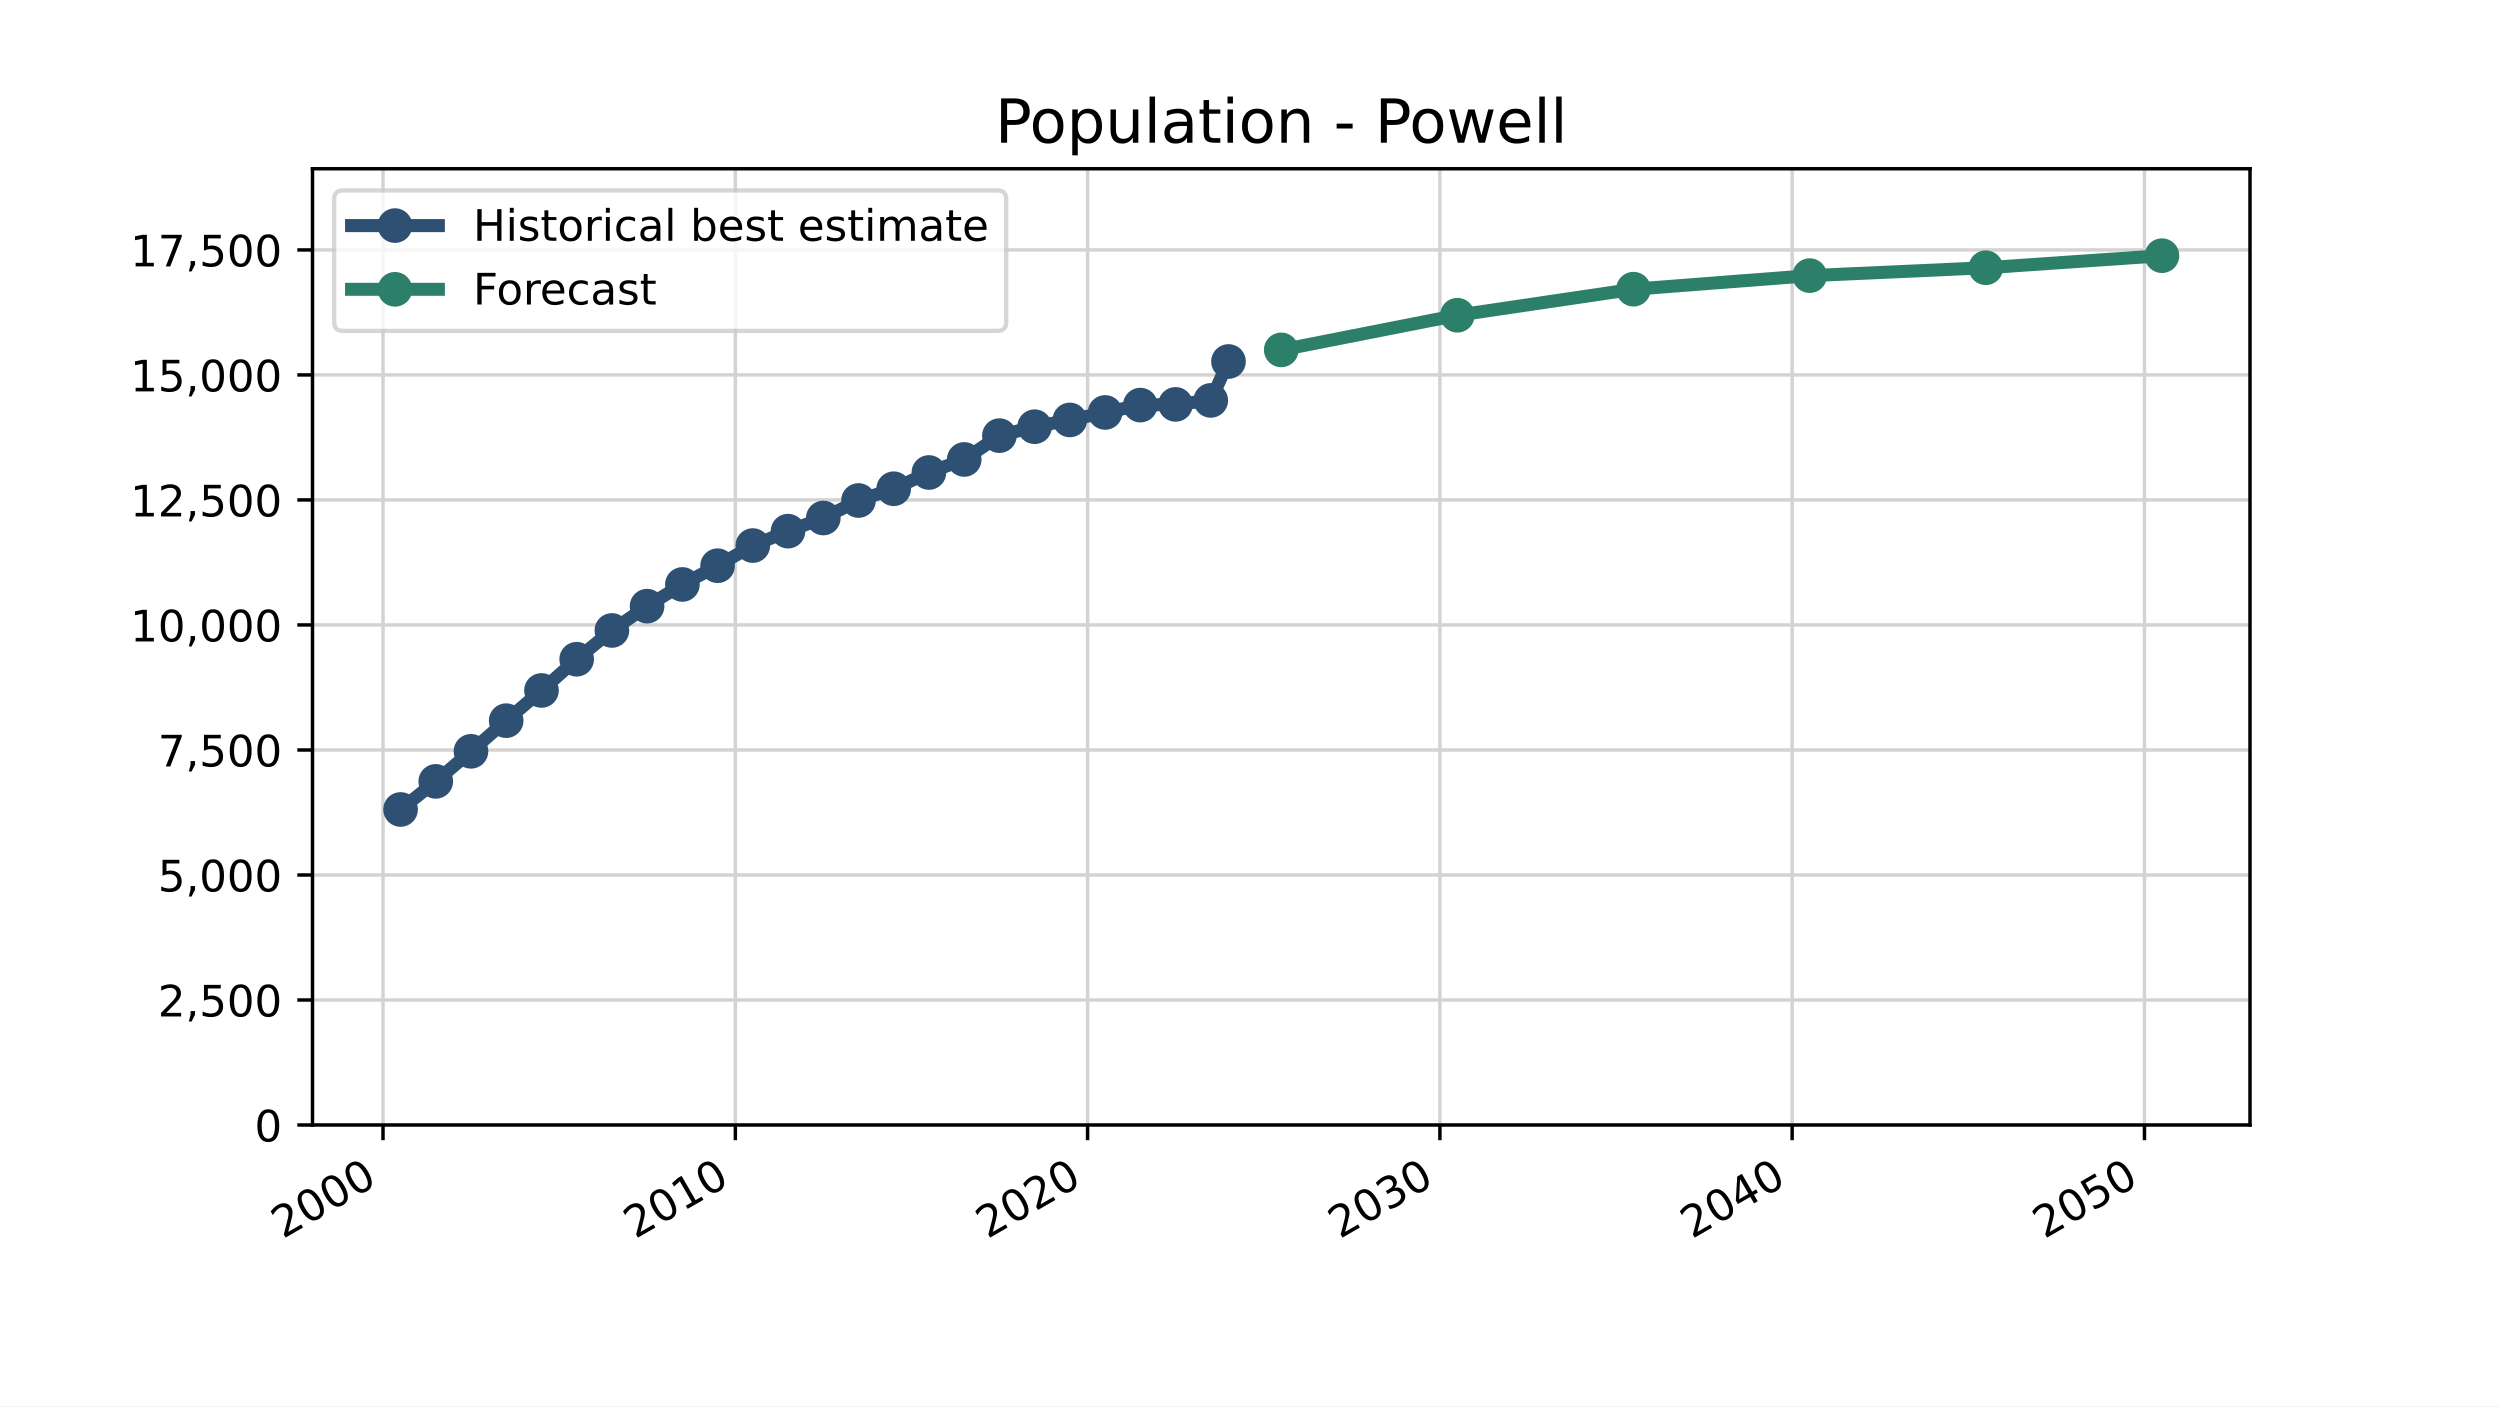
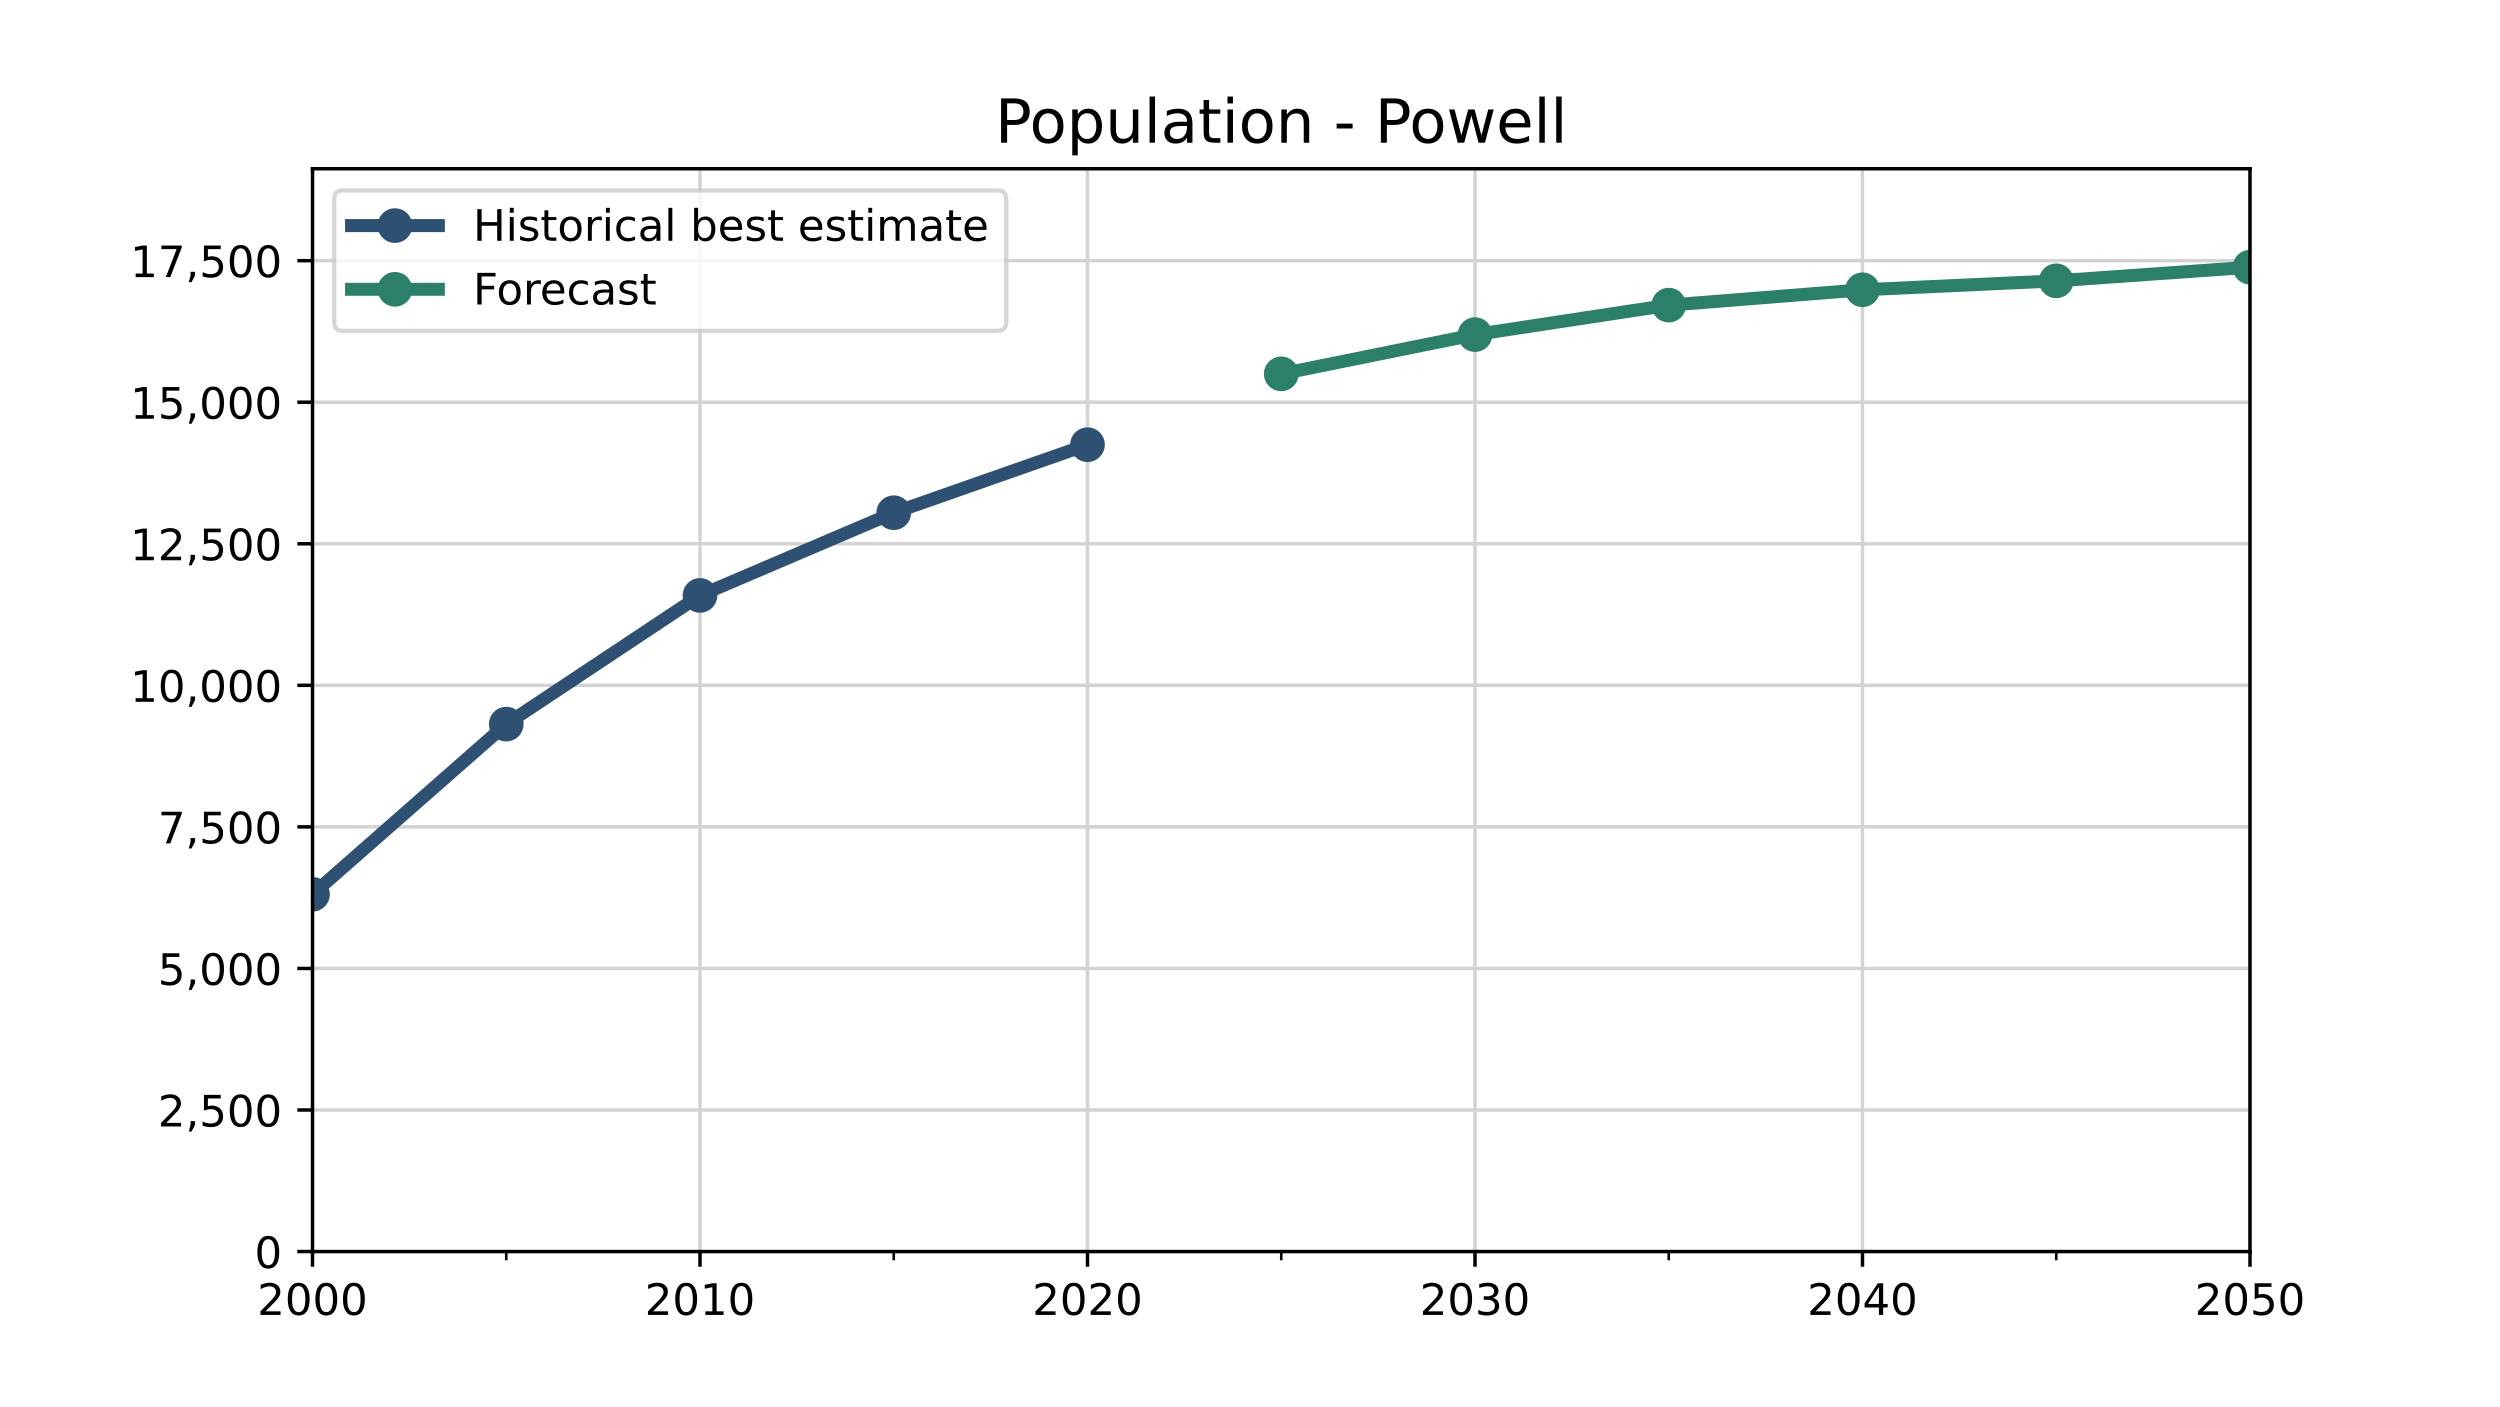
<svg xmlns="http://www.w3.org/2000/svg" xmlns:xlink="http://www.w3.org/1999/xlink" width="576pt" height="324pt" viewBox="0 0 576 324" version="1.1">
  <defs>
    <style type="text/css">*{stroke-linejoin: round; stroke-linecap: butt}</style>
  </defs>
  <g id="figure_1">
    <g id="patch_1">
      <path d="M 0 324  L 576 324  L 576 0  L 0 0  z " style="fill: #ffffff" />
    </g>
    <g id="axes_1">
      <g id="patch_2">
-         <path d="M 72 259.2  L 518.4 259.2  L 518.4 38.88  L 72 38.88  z " style="fill: #ffffff" />
+         <path d="M 72 288.36  L 518.4 288.36  L 518.4 38.88  L 72 38.88  z " style="fill: #ffffff" />
      </g>
      <g id="matplotlib.axis_1">
        <g id="xtick_1">
          <g id="line2d_1">
-             <path d="M 88.247 259.2  L 88.247 38.88  " clip-path="url(#p412630bc6e)" style="fill: none; stroke: #d3d3d3; stroke-width: 0.8; stroke-linecap: square" />
+             <path d="M 72 288.36  L 72 38.88  " clip-path="url(#p80c4ac1b1a)" style="fill: none; stroke: #d3d3d3; stroke-width: 0.8; stroke-linecap: square" />
          </g>
          <g id="line2d_2">
            <defs>
-               <path id="m568a4f21c8" d="M 0 0  L 0 3.5  " style="stroke: #000000; stroke-width: 0.8" />
+               <path id="mfb98e6208c" d="M 0 0  L 0 3.5  " style="stroke: #000000; stroke-width: 0.8" />
            </defs>
            <g>
-               <use xlink:href="#m568a4f21c8" x="88.247" y="259.2" style="stroke: #000000; stroke-width: 0.8" />
+               <use xlink:href="#mfb98e6208c" x="72" y="288.36" style="stroke: #000000; stroke-width: 0.8" />
            </g>
          </g>
          <g id="text_1">
-             <g transform="translate(65.16631 285.5054) rotate(-30) scale(0.1 -0.1)">
+             <g transform="translate(59.275 302.9584) scale(0.1 -0.1)">
              <defs>
                <path id="DejaVuSans-32" d="M 1228 531  L 3431 531  L 3431 0  L 469 0  L 469 531  Q 828 903 1448 1529  Q 2069 2156 2228 2338  Q 2531 2678 2651 2914  Q 2772 3150 2772 3378  Q 2772 3750 2511 3984  Q 2250 4219 1831 4219  Q 1534 4219 1204 4116  Q 875 4013 500 3803  L 500 4441  Q 881 4594 1212 4672  Q 1544 4750 1819 4750  Q 2544 4750 2975 4387  Q 3406 4025 3406 3419  Q 3406 3131 3298 2873  Q 3191 2616 2906 2266  Q 2828 2175 2409 1742  Q 1991 1309 1228 531  z " transform="scale(0.015625)" />
                <path id="DejaVuSans-30" d="M 2034 4250  Q 1547 4250 1301 3770  Q 1056 3291 1056 2328  Q 1056 1369 1301 889  Q 1547 409 2034 409  Q 2525 409 2770 889  Q 3016 1369 3016 2328  Q 3016 3291 2770 3770  Q 2525 4250 2034 4250  z M 2034 4750  Q 2819 4750 3233 4129  Q 3647 3509 3647 2328  Q 3647 1150 3233 529  Q 2819 -91 2034 -91  Q 1250 -91 836 529  Q 422 1150 422 2328  Q 422 3509 836 4129  Q 1250 4750 2034 4750  z " transform="scale(0.015625)" />
              </defs>
              <use xlink:href="#DejaVuSans-32" />
              <use xlink:href="#DejaVuSans-30" x="63.623" />
              <use xlink:href="#DejaVuSans-30" x="127.246" />
              <use xlink:href="#DejaVuSans-30" x="190.869" />
            </g>
          </g>
        </g>
        <g id="xtick_2">
          <g id="line2d_3">
-             <path d="M 169.423 259.2  L 169.423 38.88  " clip-path="url(#p412630bc6e)" style="fill: none; stroke: #d3d3d3; stroke-width: 0.8; stroke-linecap: square" />
+             <path d="M 161.28 288.36  L 161.28 38.88  " clip-path="url(#p80c4ac1b1a)" style="fill: none; stroke: #d3d3d3; stroke-width: 0.8; stroke-linecap: square" />
          </g>
          <g id="line2d_4">
            <g>
-               <use xlink:href="#m568a4f21c8" x="169.423" y="259.2" style="stroke: #000000; stroke-width: 0.8" />
+               <use xlink:href="#mfb98e6208c" x="161.28" y="288.36" style="stroke: #000000; stroke-width: 0.8" />
            </g>
          </g>
          <g id="text_2">
-             <g transform="translate(146.3433 285.5054) rotate(-30) scale(0.1 -0.1)">
+             <g transform="translate(148.555 302.9584) scale(0.1 -0.1)">
              <defs>
                <path id="DejaVuSans-31" d="M 794 531  L 1825 531  L 1825 4091  L 703 3866  L 703 4441  L 1819 4666  L 2450 4666  L 2450 531  L 3481 531  L 3481 0  L 794 0  L 794 531  z " transform="scale(0.015625)" />
              </defs>
              <use xlink:href="#DejaVuSans-32" />
              <use xlink:href="#DejaVuSans-30" x="63.623" />
              <use xlink:href="#DejaVuSans-31" x="127.246" />
              <use xlink:href="#DejaVuSans-30" x="190.869" />
            </g>
          </g>
        </g>
        <g id="xtick_3">
          <g id="line2d_5">
-             <path d="M 250.578 259.2  L 250.578 38.88  " clip-path="url(#p412630bc6e)" style="fill: none; stroke: #d3d3d3; stroke-width: 0.8; stroke-linecap: square" />
+             <path d="M 250.56 288.36  L 250.56 38.88  " clip-path="url(#p80c4ac1b1a)" style="fill: none; stroke: #d3d3d3; stroke-width: 0.8; stroke-linecap: square" />
          </g>
          <g id="line2d_6">
            <g>
-               <use xlink:href="#m568a4f21c8" x="250.578" y="259.2" style="stroke: #000000; stroke-width: 0.8" />
+               <use xlink:href="#mfb98e6208c" x="250.56" y="288.36" style="stroke: #000000; stroke-width: 0.8" />
            </g>
          </g>
          <g id="text_3">
-             <g transform="translate(227.498 285.5054) rotate(-30) scale(0.1 -0.1)">
+             <g transform="translate(237.835 302.9584) scale(0.1 -0.1)">
              <use xlink:href="#DejaVuSans-32" />
              <use xlink:href="#DejaVuSans-30" x="63.623" />
              <use xlink:href="#DejaVuSans-32" x="127.246" />
              <use xlink:href="#DejaVuSans-30" x="190.869" />
            </g>
          </g>
        </g>
        <g id="xtick_4">
          <g id="line2d_7">
-             <path d="M 331.755 259.2  L 331.755 38.88  " clip-path="url(#p412630bc6e)" style="fill: none; stroke: #d3d3d3; stroke-width: 0.8; stroke-linecap: square" />
+             <path d="M 339.84 288.36  L 339.84 38.88  " clip-path="url(#p80c4ac1b1a)" style="fill: none; stroke: #d3d3d3; stroke-width: 0.8; stroke-linecap: square" />
          </g>
          <g id="line2d_8">
            <g>
-               <use xlink:href="#m568a4f21c8" x="331.755" y="259.2" style="stroke: #000000; stroke-width: 0.8" />
+               <use xlink:href="#mfb98e6208c" x="339.84" y="288.36" style="stroke: #000000; stroke-width: 0.8" />
            </g>
          </g>
          <g id="text_4">
-             <g transform="translate(308.675 285.5054) rotate(-30) scale(0.1 -0.1)">
+             <g transform="translate(327.115 302.9584) scale(0.1 -0.1)">
              <defs>
                <path id="DejaVuSans-33" d="M 2597 2516  Q 3050 2419 3304 2112  Q 3559 1806 3559 1356  Q 3559 666 3084 287  Q 2609 -91 1734 -91  Q 1441 -91 1130 -33  Q 819 25 488 141  L 488 750  Q 750 597 1062 519  Q 1375 441 1716 441  Q 2309 441 2620 675  Q 2931 909 2931 1356  Q 2931 1769 2642 2001  Q 2353 2234 1838 2234  L 1294 2234  L 1294 2753  L 1863 2753  Q 2328 2753 2575 2939  Q 2822 3125 2822 3475  Q 2822 3834 2567 4026  Q 2313 4219 1838 4219  Q 1578 4219 1281 4162  Q 984 4106 628 3988  L 628 4550  Q 988 4650 1302 4700  Q 1616 4750 1894 4750  Q 2613 4750 3031 4423  Q 3450 4097 3450 3541  Q 3450 3153 3228 2886  Q 3006 2619 2597 2516  z " transform="scale(0.015625)" />
              </defs>
              <use xlink:href="#DejaVuSans-32" />
              <use xlink:href="#DejaVuSans-30" x="63.623" />
              <use xlink:href="#DejaVuSans-33" x="127.246" />
              <use xlink:href="#DejaVuSans-30" x="190.869" />
            </g>
          </g>
        </g>
        <g id="xtick_5">
          <g id="line2d_9">
-             <path d="M 412.91 259.2  L 412.91 38.88  " clip-path="url(#p412630bc6e)" style="fill: none; stroke: #d3d3d3; stroke-width: 0.8; stroke-linecap: square" />
+             <path d="M 429.12 288.36  L 429.12 38.88  " clip-path="url(#p80c4ac1b1a)" style="fill: none; stroke: #d3d3d3; stroke-width: 0.8; stroke-linecap: square" />
          </g>
          <g id="line2d_10">
            <g>
-               <use xlink:href="#m568a4f21c8" x="412.91" y="259.2" style="stroke: #000000; stroke-width: 0.8" />
+               <use xlink:href="#mfb98e6208c" x="429.12" y="288.36" style="stroke: #000000; stroke-width: 0.8" />
            </g>
          </g>
          <g id="text_5">
-             <g transform="translate(389.8297 285.5054) rotate(-30) scale(0.1 -0.1)">
+             <g transform="translate(416.395 302.9584) scale(0.1 -0.1)">
              <defs>
                <path id="DejaVuSans-34" d="M 2419 4116  L 825 1625  L 2419 1625  L 2419 4116  z M 2253 4666  L 3047 4666  L 3047 1625  L 3713 1625  L 3713 1100  L 3047 1100  L 3047 0  L 2419 0  L 2419 1100  L 313 1100  L 313 1709  L 2253 4666  z " transform="scale(0.015625)" />
              </defs>
              <use xlink:href="#DejaVuSans-32" />
              <use xlink:href="#DejaVuSans-30" x="63.623" />
              <use xlink:href="#DejaVuSans-34" x="127.246" />
              <use xlink:href="#DejaVuSans-30" x="190.869" />
            </g>
          </g>
        </g>
        <g id="xtick_6">
          <g id="line2d_11">
-             <path d="M 494.087 259.2  L 494.087 38.88  " clip-path="url(#p412630bc6e)" style="fill: none; stroke: #d3d3d3; stroke-width: 0.8; stroke-linecap: square" />
+             <path d="M 518.4 288.36  L 518.4 38.88  " clip-path="url(#p80c4ac1b1a)" style="fill: none; stroke: #d3d3d3; stroke-width: 0.8; stroke-linecap: square" />
          </g>
          <g id="line2d_12">
            <g>
-               <use xlink:href="#m568a4f21c8" x="494.087" y="259.2" style="stroke: #000000; stroke-width: 0.8" />
+               <use xlink:href="#mfb98e6208c" x="518.4" y="288.36" style="stroke: #000000; stroke-width: 0.8" />
            </g>
          </g>
          <g id="text_6">
-             <g transform="translate(471.0067 285.5054) rotate(-30) scale(0.1 -0.1)">
+             <g transform="translate(505.675 302.9584) scale(0.1 -0.1)">
              <defs>
                <path id="DejaVuSans-35" d="M 691 4666  L 3169 4666  L 3169 4134  L 1269 4134  L 1269 2991  Q 1406 3038 1543 3061  Q 1681 3084 1819 3084  Q 2600 3084 3056 2656  Q 3513 2228 3513 1497  Q 3513 744 3044 326  Q 2575 -91 1722 -91  Q 1428 -91 1123 -41  Q 819 9 494 109  L 494 744  Q 775 591 1075 516  Q 1375 441 1709 441  Q 2250 441 2565 725  Q 2881 1009 2881 1497  Q 2881 1984 2565 2268  Q 2250 2553 1709 2553  Q 1456 2553 1204 2497  Q 953 2441 691 2322  L 691 4666  z " transform="scale(0.015625)" />
              </defs>
              <use xlink:href="#DejaVuSans-32" />
              <use xlink:href="#DejaVuSans-30" x="63.623" />
              <use xlink:href="#DejaVuSans-35" x="127.246" />
              <use xlink:href="#DejaVuSans-30" x="190.869" />
+             </g>
+           </g>
+         </g>
+         <g id="xtick_7">
+           <g id="line2d_13">
+             <defs>
+               <path id="mc34b07eb65" d="M 0 0  L 0 2  " style="stroke: #000000; stroke-width: 0.6" />
+             </defs>
+             <g>
+               <use xlink:href="#mc34b07eb65" x="116.64" y="288.36" style="stroke: #000000; stroke-width: 0.6" />
+             </g>
+           </g>
+         </g>
+         <g id="xtick_8">
+           <g id="line2d_14">
+             <g>
+               <use xlink:href="#mc34b07eb65" x="205.92" y="288.36" style="stroke: #000000; stroke-width: 0.6" />
+             </g>
+           </g>
+         </g>
+         <g id="xtick_9">
+           <g id="line2d_15">
+             <g>
+               <use xlink:href="#mc34b07eb65" x="295.2" y="288.36" style="stroke: #000000; stroke-width: 0.6" />
+             </g>
+           </g>
+         </g>
+         <g id="xtick_10">
+           <g id="line2d_16">
+             <g>
+               <use xlink:href="#mc34b07eb65" x="384.48" y="288.36" style="stroke: #000000; stroke-width: 0.6" />
+             </g>
+           </g>
+         </g>
+         <g id="xtick_11">
+           <g id="line2d_17">
+             <g>
+               <use xlink:href="#mc34b07eb65" x="473.76" y="288.36" style="stroke: #000000; stroke-width: 0.6" />
            </g>
          </g>
        </g>
      </g>
      <g id="matplotlib.axis_2">
        <g id="ytick_1">
-           <g id="line2d_13">
-             <path d="M 72 259.2  L 518.4 259.2  " clip-path="url(#p412630bc6e)" style="fill: none; stroke: #d3d3d3; stroke-width: 0.8; stroke-linecap: square" />
-           </g>
-           <g id="line2d_14">
+           <g id="line2d_18">
+             <path d="M 72 288.36  L 518.4 288.36  " clip-path="url(#p80c4ac1b1a)" style="fill: none; stroke: #d3d3d3; stroke-width: 0.8; stroke-linecap: square" />
+           </g>
+           <g id="line2d_19">
            <defs>
-               <path id="m6500c8d4d3" d="M 0 0  L -3.5 0  " style="stroke: #000000; stroke-width: 0.8" />
+               <path id="mca8bc36ce3" d="M 0 0  L -3.5 0  " style="stroke: #000000; stroke-width: 0.8" />
            </defs>
            <g>
-               <use xlink:href="#m6500c8d4d3" x="72" y="259.2" style="stroke: #000000; stroke-width: 0.8" />
+               <use xlink:href="#mca8bc36ce3" x="72" y="288.36" style="stroke: #000000; stroke-width: 0.8" />
            </g>
          </g>
          <g id="text_7">
-             <g transform="translate(58.6375 262.9992) scale(0.1 -0.1)">
+             <g transform="translate(58.6375 292.1592) scale(0.1 -0.1)">
              <use xlink:href="#DejaVuSans-30" />
            </g>
          </g>
        </g>
        <g id="ytick_2">
-           <g id="line2d_15">
-             <path d="M 72 230.398  L 518.4 230.398  " clip-path="url(#p412630bc6e)" style="fill: none; stroke: #d3d3d3; stroke-width: 0.8; stroke-linecap: square" />
-           </g>
-           <g id="line2d_16">
-             <g>
-               <use xlink:href="#m6500c8d4d3" x="72" y="230.398" style="stroke: #000000; stroke-width: 0.8" />
+           <g id="line2d_20">
+             <path d="M 72 255.746  L 518.4 255.746  " clip-path="url(#p80c4ac1b1a)" style="fill: none; stroke: #d3d3d3; stroke-width: 0.8; stroke-linecap: square" />
+           </g>
+           <g id="line2d_21">
+             <g>
+               <use xlink:href="#mca8bc36ce3" x="72" y="255.746" style="stroke: #000000; stroke-width: 0.8" />
            </g>
          </g>
          <g id="text_8">
-             <g transform="translate(36.37188 234.197) scale(0.1 -0.1)">
+             <g transform="translate(36.37188 259.5449) scale(0.1 -0.1)">
              <defs>
                <path id="DejaVuSans-2c" d="M 750 794  L 1409 794  L 1409 256  L 897 -744  L 494 -744  L 750 256  L 750 794  z " transform="scale(0.015625)" />
              </defs>
              <use xlink:href="#DejaVuSans-32" />
              <use xlink:href="#DejaVuSans-2c" x="63.623" />
              <use xlink:href="#DejaVuSans-35" x="95.41" />
              <use xlink:href="#DejaVuSans-30" x="159.033" />
              <use xlink:href="#DejaVuSans-30" x="222.656" />
            </g>
          </g>
        </g>
        <g id="ytick_3">
-           <g id="line2d_17">
-             <path d="M 72 201.595  L 518.4 201.595  " clip-path="url(#p412630bc6e)" style="fill: none; stroke: #d3d3d3; stroke-width: 0.8; stroke-linecap: square" />
-           </g>
-           <g id="line2d_18">
-             <g>
-               <use xlink:href="#m6500c8d4d3" x="72" y="201.595" style="stroke: #000000; stroke-width: 0.8" />
+           <g id="line2d_22">
+             <path d="M 72 223.131  L 518.4 223.131  " clip-path="url(#p80c4ac1b1a)" style="fill: none; stroke: #d3d3d3; stroke-width: 0.8; stroke-linecap: square" />
+           </g>
+           <g id="line2d_23">
+             <g>
+               <use xlink:href="#mca8bc36ce3" x="72" y="223.131" style="stroke: #000000; stroke-width: 0.8" />
            </g>
          </g>
          <g id="text_9">
-             <g transform="translate(36.37188 205.3947) scale(0.1 -0.1)">
+             <g transform="translate(36.37188 226.9306) scale(0.1 -0.1)">
              <use xlink:href="#DejaVuSans-35" />
              <use xlink:href="#DejaVuSans-2c" x="63.623" />
              <use xlink:href="#DejaVuSans-30" x="95.41" />
              <use xlink:href="#DejaVuSans-30" x="159.033" />
              <use xlink:href="#DejaVuSans-30" x="222.656" />
            </g>
          </g>
        </g>
        <g id="ytick_4">
-           <g id="line2d_19">
-             <path d="M 72 172.793  L 518.4 172.793  " clip-path="url(#p412630bc6e)" style="fill: none; stroke: #d3d3d3; stroke-width: 0.8; stroke-linecap: square" />
-           </g>
-           <g id="line2d_20">
-             <g>
-               <use xlink:href="#m6500c8d4d3" x="72" y="172.793" style="stroke: #000000; stroke-width: 0.8" />
+           <g id="line2d_24">
+             <path d="M 72 190.517  L 518.4 190.517  " clip-path="url(#p80c4ac1b1a)" style="fill: none; stroke: #d3d3d3; stroke-width: 0.8; stroke-linecap: square" />
+           </g>
+           <g id="line2d_25">
+             <g>
+               <use xlink:href="#mca8bc36ce3" x="72" y="190.517" style="stroke: #000000; stroke-width: 0.8" />
            </g>
          </g>
          <g id="text_10">
-             <g transform="translate(36.37188 176.5924) scale(0.1 -0.1)">
+             <g transform="translate(36.37188 194.3163) scale(0.1 -0.1)">
              <defs>
                <path id="DejaVuSans-37" d="M 525 4666  L 3525 4666  L 3525 4397  L 1831 0  L 1172 0  L 2766 4134  L 525 4134  L 525 4666  z " transform="scale(0.015625)" />
              </defs>
              <use xlink:href="#DejaVuSans-37" />
              <use xlink:href="#DejaVuSans-2c" x="63.623" />
              <use xlink:href="#DejaVuSans-35" x="95.41" />
              <use xlink:href="#DejaVuSans-30" x="159.033" />
              <use xlink:href="#DejaVuSans-30" x="222.656" />
            </g>
          </g>
        </g>
        <g id="ytick_5">
-           <g id="line2d_21">
-             <path d="M 72 143.991  L 518.4 143.991  " clip-path="url(#p412630bc6e)" style="fill: none; stroke: #d3d3d3; stroke-width: 0.8; stroke-linecap: square" />
-           </g>
-           <g id="line2d_22">
-             <g>
-               <use xlink:href="#m6500c8d4d3" x="72" y="143.991" style="stroke: #000000; stroke-width: 0.8" />
+           <g id="line2d_26">
+             <path d="M 72 157.903  L 518.4 157.903  " clip-path="url(#p80c4ac1b1a)" style="fill: none; stroke: #d3d3d3; stroke-width: 0.8; stroke-linecap: square" />
+           </g>
+           <g id="line2d_27">
+             <g>
+               <use xlink:href="#mca8bc36ce3" x="72" y="157.903" style="stroke: #000000; stroke-width: 0.8" />
            </g>
          </g>
          <g id="text_11">
-             <g transform="translate(30.00937 147.7902) scale(0.1 -0.1)">
+             <g transform="translate(30.00937 161.7019) scale(0.1 -0.1)">
              <use xlink:href="#DejaVuSans-31" />
              <use xlink:href="#DejaVuSans-30" x="63.623" />
              <use xlink:href="#DejaVuSans-2c" x="127.246" />
              <use xlink:href="#DejaVuSans-30" x="159.033" />
              <use xlink:href="#DejaVuSans-30" x="222.656" />
              <use xlink:href="#DejaVuSans-30" x="286.279" />
            </g>
          </g>
        </g>
        <g id="ytick_6">
-           <g id="line2d_23">
-             <path d="M 72 115.189  L 518.4 115.189  " clip-path="url(#p412630bc6e)" style="fill: none; stroke: #d3d3d3; stroke-width: 0.8; stroke-linecap: square" />
-           </g>
-           <g id="line2d_24">
-             <g>
-               <use xlink:href="#m6500c8d4d3" x="72" y="115.189" style="stroke: #000000; stroke-width: 0.8" />
+           <g id="line2d_28">
+             <path d="M 72 125.288  L 518.4 125.288  " clip-path="url(#p80c4ac1b1a)" style="fill: none; stroke: #d3d3d3; stroke-width: 0.8; stroke-linecap: square" />
+           </g>
+           <g id="line2d_29">
+             <g>
+               <use xlink:href="#mca8bc36ce3" x="72" y="125.288" style="stroke: #000000; stroke-width: 0.8" />
            </g>
          </g>
          <g id="text_12">
-             <g transform="translate(30.00937 118.9879) scale(0.1 -0.1)">
+             <g transform="translate(30.00937 129.0876) scale(0.1 -0.1)">
              <use xlink:href="#DejaVuSans-31" />
              <use xlink:href="#DejaVuSans-32" x="63.623" />
              <use xlink:href="#DejaVuSans-2c" x="127.246" />
              <use xlink:href="#DejaVuSans-35" x="159.033" />
              <use xlink:href="#DejaVuSans-30" x="222.656" />
              <use xlink:href="#DejaVuSans-30" x="286.279" />
            </g>
          </g>
        </g>
        <g id="ytick_7">
-           <g id="line2d_25">
-             <path d="M 72 86.386  L 518.4 86.386  " clip-path="url(#p412630bc6e)" style="fill: none; stroke: #d3d3d3; stroke-width: 0.8; stroke-linecap: square" />
-           </g>
-           <g id="line2d_26">
-             <g>
-               <use xlink:href="#m6500c8d4d3" x="72" y="86.386" style="stroke: #000000; stroke-width: 0.8" />
+           <g id="line2d_30">
+             <path d="M 72 92.674  L 518.4 92.674  " clip-path="url(#p80c4ac1b1a)" style="fill: none; stroke: #d3d3d3; stroke-width: 0.8; stroke-linecap: square" />
+           </g>
+           <g id="line2d_31">
+             <g>
+               <use xlink:href="#mca8bc36ce3" x="72" y="92.674" style="stroke: #000000; stroke-width: 0.8" />
            </g>
          </g>
          <g id="text_13">
-             <g transform="translate(30.00937 90.18567) scale(0.1 -0.1)">
+             <g transform="translate(30.00937 96.47328) scale(0.1 -0.1)">
              <use xlink:href="#DejaVuSans-31" />
              <use xlink:href="#DejaVuSans-35" x="63.623" />
              <use xlink:href="#DejaVuSans-2c" x="127.246" />
              <use xlink:href="#DejaVuSans-30" x="159.033" />
              <use xlink:href="#DejaVuSans-30" x="222.656" />
              <use xlink:href="#DejaVuSans-30" x="286.279" />
            </g>
          </g>
        </g>
        <g id="ytick_8">
-           <g id="line2d_27">
-             <path d="M 72 57.584  L 518.4 57.584  " clip-path="url(#p412630bc6e)" style="fill: none; stroke: #d3d3d3; stroke-width: 0.8; stroke-linecap: square" />
-           </g>
-           <g id="line2d_28">
-             <g>
-               <use xlink:href="#m6500c8d4d3" x="72" y="57.584" style="stroke: #000000; stroke-width: 0.8" />
+           <g id="line2d_32">
+             <path d="M 72 60.06  L 518.4 60.06  " clip-path="url(#p80c4ac1b1a)" style="fill: none; stroke: #d3d3d3; stroke-width: 0.8; stroke-linecap: square" />
+           </g>
+           <g id="line2d_33">
+             <g>
+               <use xlink:href="#mca8bc36ce3" x="72" y="60.06" style="stroke: #000000; stroke-width: 0.8" />
            </g>
          </g>
          <g id="text_14">
-             <g transform="translate(30.00937 61.38341) scale(0.1 -0.1)">
+             <g transform="translate(30.00937 63.85896) scale(0.1 -0.1)">
              <use xlink:href="#DejaVuSans-31" />
              <use xlink:href="#DejaVuSans-37" x="63.623" />
              <use xlink:href="#DejaVuSans-2c" x="127.246" />
              <use xlink:href="#DejaVuSans-35" x="159.033" />
              <use xlink:href="#DejaVuSans-30" x="222.656" />
              <use xlink:href="#DejaVuSans-30" x="286.279" />
            </g>
          </g>
        </g>
      </g>
-       <g id="line2d_29">
-         <path d="M 92.291 186.503  L 100.402 180.028  L 108.513 173.104  L 116.624 166.042  L 124.757 159.083  L 132.868 151.883  L 140.979 145.258  L 149.09 139.659  L 157.224 134.659  L 165.335 130.339  L 173.446 125.696  L 181.557 122.378  L 189.69 119.348  L 197.801 115.315  L 205.912 112.608  L 214.023 108.864  L 222.156 105.857  L 230.267 100.373  L 238.378 98.311  L 246.489 96.755  L 254.623 95.027  L 262.734 93.334  L 270.845 93.172  L 278.956 92.251  L 283.045 83.287  " clip-path="url(#p412630bc6e)" style="fill: none; stroke: #2e5072; stroke-width: 3; stroke-linecap: square" />
+       <g id="line2d_34">
+         <path d="M 72 206.041  L 116.64 166.839  L 161.28 137.186  L 205.92 118.126  L 250.56 102.458  " clip-path="url(#p80c4ac1b1a)" style="fill: none; stroke: #2e5072; stroke-width: 3; stroke-linecap: square" />
        <defs>
-           <path id="m7b096131fe" d="M 0 3.5  C 0.928 3.5 1.819 3.131 2.475 2.475  C 3.131 1.819 3.5 0.928 3.5 0  C 3.5 -0.928 3.131 -1.819 2.475 -2.475  C 1.819 -3.131 0.928 -3.5 0 -3.5  C -0.928 -3.5 -1.819 -3.131 -2.475 -2.475  C -3.131 -1.819 -3.5 -0.928 -3.5 0  C -3.5 0.928 -3.131 1.819 -2.475 2.475  C -1.819 3.131 -0.928 3.5 0 3.5  z " style="stroke: #2e5072" />
+           <path id="m83208704e8" d="M 0 3.5  C 0.928 3.5 1.819 3.131 2.475 2.475  C 3.131 1.819 3.5 0.928 3.5 0  C 3.5 -0.928 3.131 -1.819 2.475 -2.475  C 1.819 -3.131 0.928 -3.5 0 -3.5  C -0.928 -3.5 -1.819 -3.131 -2.475 -2.475  C -3.131 -1.819 -3.5 -0.928 -3.5 0  C -3.5 0.928 -3.131 1.819 -2.475 2.475  C -1.819 3.131 -0.928 3.5 0 3.5  z " style="stroke: #2e5072" />
        </defs>
-         <g clip-path="url(#p412630bc6e)">
-           <use xlink:href="#m7b096131fe" x="92.291" y="186.503" style="fill: #2e5072; stroke: #2e5072" />
-           <use xlink:href="#m7b096131fe" x="100.402" y="180.028" style="fill: #2e5072; stroke: #2e5072" />
-           <use xlink:href="#m7b096131fe" x="108.513" y="173.104" style="fill: #2e5072; stroke: #2e5072" />
-           <use xlink:href="#m7b096131fe" x="116.624" y="166.042" style="fill: #2e5072; stroke: #2e5072" />
-           <use xlink:href="#m7b096131fe" x="124.757" y="159.083" style="fill: #2e5072; stroke: #2e5072" />
-           <use xlink:href="#m7b096131fe" x="132.868" y="151.883" style="fill: #2e5072; stroke: #2e5072" />
-           <use xlink:href="#m7b096131fe" x="140.979" y="145.258" style="fill: #2e5072; stroke: #2e5072" />
-           <use xlink:href="#m7b096131fe" x="149.09" y="139.659" style="fill: #2e5072; stroke: #2e5072" />
-           <use xlink:href="#m7b096131fe" x="157.224" y="134.659" style="fill: #2e5072; stroke: #2e5072" />
-           <use xlink:href="#m7b096131fe" x="165.335" y="130.339" style="fill: #2e5072; stroke: #2e5072" />
-           <use xlink:href="#m7b096131fe" x="173.446" y="125.696" style="fill: #2e5072; stroke: #2e5072" />
-           <use xlink:href="#m7b096131fe" x="181.557" y="122.378" style="fill: #2e5072; stroke: #2e5072" />
-           <use xlink:href="#m7b096131fe" x="189.69" y="119.348" style="fill: #2e5072; stroke: #2e5072" />
-           <use xlink:href="#m7b096131fe" x="197.801" y="115.315" style="fill: #2e5072; stroke: #2e5072" />
-           <use xlink:href="#m7b096131fe" x="205.912" y="112.608" style="fill: #2e5072; stroke: #2e5072" />
-           <use xlink:href="#m7b096131fe" x="214.023" y="108.864" style="fill: #2e5072; stroke: #2e5072" />
-           <use xlink:href="#m7b096131fe" x="222.156" y="105.857" style="fill: #2e5072; stroke: #2e5072" />
-           <use xlink:href="#m7b096131fe" x="230.267" y="100.373" style="fill: #2e5072; stroke: #2e5072" />
-           <use xlink:href="#m7b096131fe" x="238.378" y="98.311" style="fill: #2e5072; stroke: #2e5072" />
-           <use xlink:href="#m7b096131fe" x="246.489" y="96.755" style="fill: #2e5072; stroke: #2e5072" />
-           <use xlink:href="#m7b096131fe" x="254.623" y="95.027" style="fill: #2e5072; stroke: #2e5072" />
-           <use xlink:href="#m7b096131fe" x="262.734" y="93.334" style="fill: #2e5072; stroke: #2e5072" />
-           <use xlink:href="#m7b096131fe" x="270.845" y="93.172" style="fill: #2e5072; stroke: #2e5072" />
-           <use xlink:href="#m7b096131fe" x="278.956" y="92.251" style="fill: #2e5072; stroke: #2e5072" />
-           <use xlink:href="#m7b096131fe" x="283.045" y="83.287" style="fill: #2e5072; stroke: #2e5072" />
-         </g>
-       </g>
-       <g id="line2d_30">
-         <path d="M 295.2 80.614  L 335.777 72.63  L 376.355 66.628  L 416.954 63.506  L 457.532 61.686  L 498.109 58.909  " clip-path="url(#p412630bc6e)" style="fill: none; stroke: #2c7f68; stroke-width: 3; stroke-linecap: square" />
+         <g clip-path="url(#p80c4ac1b1a)">
+           <use xlink:href="#m83208704e8" x="72" y="206.041" style="fill: #2e5072; stroke: #2e5072" />
+           <use xlink:href="#m83208704e8" x="116.64" y="166.839" style="fill: #2e5072; stroke: #2e5072" />
+           <use xlink:href="#m83208704e8" x="161.28" y="137.186" style="fill: #2e5072; stroke: #2e5072" />
+           <use xlink:href="#m83208704e8" x="205.92" y="118.126" style="fill: #2e5072; stroke: #2e5072" />
+           <use xlink:href="#m83208704e8" x="250.56" y="102.458" style="fill: #2e5072; stroke: #2e5072" />
+         </g>
+       </g>
+       <g id="line2d_35">
+         <path d="M 295.2 86.138  L 339.84 77.097  L 384.48 70.301  L 429.12 66.765  L 473.76 64.704  L 518.4 61.56  " clip-path="url(#p80c4ac1b1a)" style="fill: none; stroke: #2c7f68; stroke-width: 3; stroke-linecap: square" />
        <defs>
-           <path id="mbc6adabdf5" d="M 0 3.5  C 0.928 3.5 1.819 3.131 2.475 2.475  C 3.131 1.819 3.5 0.928 3.5 0  C 3.5 -0.928 3.131 -1.819 2.475 -2.475  C 1.819 -3.131 0.928 -3.5 0 -3.5  C -0.928 -3.5 -1.819 -3.131 -2.475 -2.475  C -3.131 -1.819 -3.5 -0.928 -3.5 0  C -3.5 0.928 -3.131 1.819 -2.475 2.475  C -1.819 3.131 -0.928 3.5 0 3.5  z " style="stroke: #2c7f68" />
+           <path id="mc0c5848437" d="M 0 3.5  C 0.928 3.5 1.819 3.131 2.475 2.475  C 3.131 1.819 3.5 0.928 3.5 0  C 3.5 -0.928 3.131 -1.819 2.475 -2.475  C 1.819 -3.131 0.928 -3.5 0 -3.5  C -0.928 -3.5 -1.819 -3.131 -2.475 -2.475  C -3.131 -1.819 -3.5 -0.928 -3.5 0  C -3.5 0.928 -3.131 1.819 -2.475 2.475  C -1.819 3.131 -0.928 3.5 0 3.5  z " style="stroke: #2c7f68" />
        </defs>
-         <g clip-path="url(#p412630bc6e)">
-           <use xlink:href="#mbc6adabdf5" x="295.2" y="80.614" style="fill: #2c7f68; stroke: #2c7f68" />
-           <use xlink:href="#mbc6adabdf5" x="335.777" y="72.63" style="fill: #2c7f68; stroke: #2c7f68" />
-           <use xlink:href="#mbc6adabdf5" x="376.355" y="66.628" style="fill: #2c7f68; stroke: #2c7f68" />
-           <use xlink:href="#mbc6adabdf5" x="416.954" y="63.506" style="fill: #2c7f68; stroke: #2c7f68" />
-           <use xlink:href="#mbc6adabdf5" x="457.532" y="61.686" style="fill: #2c7f68; stroke: #2c7f68" />
-           <use xlink:href="#mbc6adabdf5" x="498.109" y="58.909" style="fill: #2c7f68; stroke: #2c7f68" />
+         <g clip-path="url(#p80c4ac1b1a)">
+           <use xlink:href="#mc0c5848437" x="295.2" y="86.138" style="fill: #2c7f68; stroke: #2c7f68" />
+           <use xlink:href="#mc0c5848437" x="339.84" y="77.097" style="fill: #2c7f68; stroke: #2c7f68" />
+           <use xlink:href="#mc0c5848437" x="384.48" y="70.301" style="fill: #2c7f68; stroke: #2c7f68" />
+           <use xlink:href="#mc0c5848437" x="429.12" y="66.765" style="fill: #2c7f68; stroke: #2c7f68" />
+           <use xlink:href="#mc0c5848437" x="473.76" y="64.704" style="fill: #2c7f68; stroke: #2c7f68" />
+           <use xlink:href="#mc0c5848437" x="518.4" y="61.56" style="fill: #2c7f68; stroke: #2c7f68" />
        </g>
      </g>
      <g id="patch_3">
-         <path d="M 72 259.2  L 72 38.88  " style="fill: none; stroke: #000000; stroke-width: 0.8; stroke-linejoin: miter; stroke-linecap: square" />
+         <path d="M 72 288.36  L 72 38.88  " style="fill: none; stroke: #000000; stroke-width: 0.8; stroke-linejoin: miter; stroke-linecap: square" />
      </g>
      <g id="patch_4">
-         <path d="M 518.4 259.2  L 518.4 38.88  " style="fill: none; stroke: #000000; stroke-width: 0.8; stroke-linejoin: miter; stroke-linecap: square" />
+         <path d="M 518.4 288.36  L 518.4 38.88  " style="fill: none; stroke: #000000; stroke-width: 0.8; stroke-linejoin: miter; stroke-linecap: square" />
      </g>
      <g id="patch_5">
-         <path d="M 72 259.2  L 518.4 259.2  " style="fill: none; stroke: #000000; stroke-width: 0.8; stroke-linejoin: miter; stroke-linecap: square" />
+         <path d="M 72 288.36  L 518.4 288.36  " style="fill: none; stroke: #000000; stroke-width: 0.8; stroke-linejoin: miter; stroke-linecap: square" />
      </g>
      <g id="patch_6">
        <path d="M 72 38.88  L 518.4 38.88  " style="fill: none; stroke: #000000; stroke-width: 0.8; stroke-linejoin: miter; stroke-linecap: square" />
      </g>
      <g id="text_15">
        <g transform="translate(229.2808 32.88) scale(0.14 -0.14)">
          <defs>
            <path id="DejaVuSans-50" d="M 1259 4147  L 1259 2394  L 2053 2394  Q 2494 2394 2734 2622  Q 2975 2850 2975 3272  Q 2975 3691 2734 3919  Q 2494 4147 2053 4147  L 1259 4147  z M 628 4666  L 2053 4666  Q 2838 4666 3239 4311  Q 3641 3956 3641 3272  Q 3641 2581 3239 2228  Q 2838 1875 2053 1875  L 1259 1875  L 1259 0  L 628 0  L 628 4666  z " transform="scale(0.015625)" />
            <path id="DejaVuSans-6f" d="M 1959 3097  Q 1497 3097 1228 2736  Q 959 2375 959 1747  Q 959 1119 1226 758  Q 1494 397 1959 397  Q 2419 397 2687 759  Q 2956 1122 2956 1747  Q 2956 2369 2687 2733  Q 2419 3097 1959 3097  z M 1959 3584  Q 2709 3584 3137 3096  Q 3566 2609 3566 1747  Q 3566 888 3137 398  Q 2709 -91 1959 -91  Q 1206 -91 779 398  Q 353 888 353 1747  Q 353 2609 779 3096  Q 1206 3584 1959 3584  z " transform="scale(0.015625)" />
            <path id="DejaVuSans-70" d="M 1159 525  L 1159 -1331  L 581 -1331  L 581 3500  L 1159 3500  L 1159 2969  Q 1341 3281 1617 3432  Q 1894 3584 2278 3584  Q 2916 3584 3314 3078  Q 3713 2572 3713 1747  Q 3713 922 3314 415  Q 2916 -91 2278 -91  Q 1894 -91 1617 61  Q 1341 213 1159 525  z M 3116 1747  Q 3116 2381 2855 2742  Q 2594 3103 2138 3103  Q 1681 3103 1420 2742  Q 1159 2381 1159 1747  Q 1159 1113 1420 752  Q 1681 391 2138 391  Q 2594 391 2855 752  Q 3116 1113 3116 1747  z " transform="scale(0.015625)" />
            <path id="DejaVuSans-75" d="M 544 1381  L 544 3500  L 1119 3500  L 1119 1403  Q 1119 906 1312 657  Q 1506 409 1894 409  Q 2359 409 2629 706  Q 2900 1003 2900 1516  L 2900 3500  L 3475 3500  L 3475 0  L 2900 0  L 2900 538  Q 2691 219 2414 64  Q 2138 -91 1772 -91  Q 1169 -91 856 284  Q 544 659 544 1381  z M 1991 3584  L 1991 3584  z " transform="scale(0.015625)" />
            <path id="DejaVuSans-6c" d="M 603 4863  L 1178 4863  L 1178 0  L 603 0  L 603 4863  z " transform="scale(0.015625)" />
            <path id="DejaVuSans-61" d="M 2194 1759  Q 1497 1759 1228 1600  Q 959 1441 959 1056  Q 959 750 1161 570  Q 1363 391 1709 391  Q 2188 391 2477 730  Q 2766 1069 2766 1631  L 2766 1759  L 2194 1759  z M 3341 1997  L 3341 0  L 2766 0  L 2766 531  Q 2569 213 2275 61  Q 1981 -91 1556 -91  Q 1019 -91 701 211  Q 384 513 384 1019  Q 384 1609 779 1909  Q 1175 2209 1959 2209  L 2766 2209  L 2766 2266  Q 2766 2663 2505 2880  Q 2244 3097 1772 3097  Q 1472 3097 1187 3025  Q 903 2953 641 2809  L 641 3341  Q 956 3463 1253 3523  Q 1550 3584 1831 3584  Q 2591 3584 2966 3190  Q 3341 2797 3341 1997  z " transform="scale(0.015625)" />
            <path id="DejaVuSans-74" d="M 1172 4494  L 1172 3500  L 2356 3500  L 2356 3053  L 1172 3053  L 1172 1153  Q 1172 725 1289 603  Q 1406 481 1766 481  L 2356 481  L 2356 0  L 1766 0  Q 1100 0 847 248  Q 594 497 594 1153  L 594 3053  L 172 3053  L 172 3500  L 594 3500  L 594 4494  L 1172 4494  z " transform="scale(0.015625)" />
            <path id="DejaVuSans-69" d="M 603 3500  L 1178 3500  L 1178 0  L 603 0  L 603 3500  z M 603 4863  L 1178 4863  L 1178 4134  L 603 4134  L 603 4863  z " transform="scale(0.015625)" />
            <path id="DejaVuSans-6e" d="M 3513 2113  L 3513 0  L 2938 0  L 2938 2094  Q 2938 2591 2744 2837  Q 2550 3084 2163 3084  Q 1697 3084 1428 2787  Q 1159 2491 1159 1978  L 1159 0  L 581 0  L 581 3500  L 1159 3500  L 1159 2956  Q 1366 3272 1645 3428  Q 1925 3584 2291 3584  Q 2894 3584 3203 3211  Q 3513 2838 3513 2113  z " transform="scale(0.015625)" />
            <path id="DejaVuSans-20" transform="scale(0.015625)" />
            <path id="DejaVuSans-2d" d="M 313 2009  L 1997 2009  L 1997 1497  L 313 1497  L 313 2009  z " transform="scale(0.015625)" />
            <path id="DejaVuSans-77" d="M 269 3500  L 844 3500  L 1563 769  L 2278 3500  L 2956 3500  L 3675 769  L 4391 3500  L 4966 3500  L 4050 0  L 3372 0  L 2619 2869  L 1863 0  L 1184 0  L 269 3500  z " transform="scale(0.015625)" />
            <path id="DejaVuSans-65" d="M 3597 1894  L 3597 1613  L 953 1613  Q 991 1019 1311 708  Q 1631 397 2203 397  Q 2534 397 2845 478  Q 3156 559 3463 722  L 3463 178  Q 3153 47 2828 -22  Q 2503 -91 2169 -91  Q 1331 -91 842 396  Q 353 884 353 1716  Q 353 2575 817 3079  Q 1281 3584 2069 3584  Q 2775 3584 3186 3129  Q 3597 2675 3597 1894  z M 3022 2063  Q 3016 2534 2758 2815  Q 2500 3097 2075 3097  Q 1594 3097 1305 2825  Q 1016 2553 972 2059  L 3022 2063  z " transform="scale(0.015625)" />
          </defs>
          <use xlink:href="#DejaVuSans-50" />
          <use xlink:href="#DejaVuSans-6f" x="56.678" />
          <use xlink:href="#DejaVuSans-70" x="117.859" />
          <use xlink:href="#DejaVuSans-75" x="181.336" />
          <use xlink:href="#DejaVuSans-6c" x="244.715" />
          <use xlink:href="#DejaVuSans-61" x="272.498" />
          <use xlink:href="#DejaVuSans-74" x="333.777" />
          <use xlink:href="#DejaVuSans-69" x="372.986" />
          <use xlink:href="#DejaVuSans-6f" x="400.77" />
          <use xlink:href="#DejaVuSans-6e" x="461.951" />
          <use xlink:href="#DejaVuSans-20" x="525.33" />
          <use xlink:href="#DejaVuSans-2d" x="557.117" />
          <use xlink:href="#DejaVuSans-20" x="593.201" />
          <use xlink:href="#DejaVuSans-50" x="624.988" />
          <use xlink:href="#DejaVuSans-6f" x="681.666" />
          <use xlink:href="#DejaVuSans-77" x="742.848" />
          <use xlink:href="#DejaVuSans-65" x="824.635" />
          <use xlink:href="#DejaVuSans-6c" x="886.158" />
          <use xlink:href="#DejaVuSans-6c" x="913.941" />
        </g>
      </g>
      <g id="legend_1">
        <g id="patch_7">
          <path d="M 79 76.236  L 229.831 76.236  Q 231.831 76.236 231.831 74.236  L 231.831 45.88  Q 231.831 43.88 229.831 43.88  L 79 43.88  Q 77 43.88 77 45.88  L 77 74.236  Q 77 76.236 79 76.236  z " style="fill: #ffffff; opacity: 0.8; stroke: #cccccc; stroke-linejoin: miter" />
        </g>
-         <g id="line2d_31">
+         <g id="line2d_36">
          <path d="M 81 51.978  L 91 51.978  L 101 51.978  " style="fill: none; stroke: #2e5072; stroke-width: 3; stroke-linecap: square" />
          <g>
-             <use xlink:href="#m7b096131fe" x="91" y="51.978" style="fill: #2e5072; stroke: #2e5072" />
+             <use xlink:href="#m83208704e8" x="91" y="51.978" style="fill: #2e5072; stroke: #2e5072" />
          </g>
        </g>
        <g id="text_16">
          <g transform="translate(109 55.47844) scale(0.1 -0.1)">
            <defs>
              <path id="DejaVuSans-48" d="M 628 4666  L 1259 4666  L 1259 2753  L 3553 2753  L 3553 4666  L 4184 4666  L 4184 0  L 3553 0  L 3553 2222  L 1259 2222  L 1259 0  L 628 0  L 628 4666  z " transform="scale(0.015625)" />
              <path id="DejaVuSans-73" d="M 2834 3397  L 2834 2853  Q 2591 2978 2328 3040  Q 2066 3103 1784 3103  Q 1356 3103 1142 2972  Q 928 2841 928 2578  Q 928 2378 1081 2264  Q 1234 2150 1697 2047  L 1894 2003  Q 2506 1872 2764 1633  Q 3022 1394 3022 966  Q 3022 478 2636 193  Q 2250 -91 1575 -91  Q 1294 -91 989 -36  Q 684 19 347 128  L 347 722  Q 666 556 975 473  Q 1284 391 1588 391  Q 1994 391 2212 530  Q 2431 669 2431 922  Q 2431 1156 2273 1281  Q 2116 1406 1581 1522  L 1381 1569  Q 847 1681 609 1914  Q 372 2147 372 2553  Q 372 3047 722 3315  Q 1072 3584 1716 3584  Q 2034 3584 2315 3537  Q 2597 3491 2834 3397  z " transform="scale(0.015625)" />
              <path id="DejaVuSans-72" d="M 2631 2963  Q 2534 3019 2420 3045  Q 2306 3072 2169 3072  Q 1681 3072 1420 2755  Q 1159 2438 1159 1844  L 1159 0  L 581 0  L 581 3500  L 1159 3500  L 1159 2956  Q 1341 3275 1631 3429  Q 1922 3584 2338 3584  Q 2397 3584 2469 3576  Q 2541 3569 2628 3553  L 2631 2963  z " transform="scale(0.015625)" />
              <path id="DejaVuSans-63" d="M 3122 3366  L 3122 2828  Q 2878 2963 2633 3030  Q 2388 3097 2138 3097  Q 1578 3097 1268 2742  Q 959 2388 959 1747  Q 959 1106 1268 751  Q 1578 397 2138 397  Q 2388 397 2633 464  Q 2878 531 3122 666  L 3122 134  Q 2881 22 2623 -34  Q 2366 -91 2075 -91  Q 1284 -91 818 406  Q 353 903 353 1747  Q 353 2603 823 3093  Q 1294 3584 2113 3584  Q 2378 3584 2631 3529  Q 2884 3475 3122 3366  z " transform="scale(0.015625)" />
              <path id="DejaVuSans-62" d="M 3116 1747  Q 3116 2381 2855 2742  Q 2594 3103 2138 3103  Q 1681 3103 1420 2742  Q 1159 2381 1159 1747  Q 1159 1113 1420 752  Q 1681 391 2138 391  Q 2594 391 2855 752  Q 3116 1113 3116 1747  z M 1159 2969  Q 1341 3281 1617 3432  Q 1894 3584 2278 3584  Q 2916 3584 3314 3078  Q 3713 2572 3713 1747  Q 3713 922 3314 415  Q 2916 -91 2278 -91  Q 1894 -91 1617 61  Q 1341 213 1159 525  L 1159 0  L 581 0  L 581 4863  L 1159 4863  L 1159 2969  z " transform="scale(0.015625)" />
              <path id="DejaVuSans-6d" d="M 3328 2828  Q 3544 3216 3844 3400  Q 4144 3584 4550 3584  Q 5097 3584 5394 3201  Q 5691 2819 5691 2113  L 5691 0  L 5113 0  L 5113 2094  Q 5113 2597 4934 2840  Q 4756 3084 4391 3084  Q 3944 3084 3684 2787  Q 3425 2491 3425 1978  L 3425 0  L 2847 0  L 2847 2094  Q 2847 2600 2669 2842  Q 2491 3084 2119 3084  Q 1678 3084 1418 2786  Q 1159 2488 1159 1978  L 1159 0  L 581 0  L 581 3500  L 1159 3500  L 1159 2956  Q 1356 3278 1631 3431  Q 1906 3584 2284 3584  Q 2666 3584 2933 3390  Q 3200 3197 3328 2828  z " transform="scale(0.015625)" />
            </defs>
            <use xlink:href="#DejaVuSans-48" />
            <use xlink:href="#DejaVuSans-69" x="75.195" />
            <use xlink:href="#DejaVuSans-73" x="102.979" />
            <use xlink:href="#DejaVuSans-74" x="155.078" />
            <use xlink:href="#DejaVuSans-6f" x="194.287" />
            <use xlink:href="#DejaVuSans-72" x="255.469" />
            <use xlink:href="#DejaVuSans-69" x="296.582" />
            <use xlink:href="#DejaVuSans-63" x="324.365" />
            <use xlink:href="#DejaVuSans-61" x="379.346" />
            <use xlink:href="#DejaVuSans-6c" x="440.625" />
            <use xlink:href="#DejaVuSans-20" x="468.408" />
            <use xlink:href="#DejaVuSans-62" x="500.195" />
            <use xlink:href="#DejaVuSans-65" x="563.672" />
            <use xlink:href="#DejaVuSans-73" x="625.195" />
            <use xlink:href="#DejaVuSans-74" x="677.295" />
            <use xlink:href="#DejaVuSans-20" x="716.504" />
            <use xlink:href="#DejaVuSans-65" x="748.291" />
            <use xlink:href="#DejaVuSans-73" x="809.814" />
            <use xlink:href="#DejaVuSans-74" x="861.914" />
            <use xlink:href="#DejaVuSans-69" x="901.123" />
            <use xlink:href="#DejaVuSans-6d" x="928.906" />
            <use xlink:href="#DejaVuSans-61" x="1026.318" />
            <use xlink:href="#DejaVuSans-74" x="1087.598" />
            <use xlink:href="#DejaVuSans-65" x="1126.807" />
          </g>
        </g>
-         <g id="line2d_32">
+         <g id="line2d_37">
          <path d="M 81 66.657  L 91 66.657  L 101 66.657  " style="fill: none; stroke: #2c7f68; stroke-width: 3; stroke-linecap: square" />
          <g>
-             <use xlink:href="#mbc6adabdf5" x="91" y="66.657" style="fill: #2c7f68; stroke: #2c7f68" />
+             <use xlink:href="#mc0c5848437" x="91" y="66.657" style="fill: #2c7f68; stroke: #2c7f68" />
          </g>
        </g>
        <g id="text_17">
          <g transform="translate(109 70.15656) scale(0.1 -0.1)">
            <defs>
              <path id="DejaVuSans-46" d="M 628 4666  L 3309 4666  L 3309 4134  L 1259 4134  L 1259 2759  L 3109 2759  L 3109 2228  L 1259 2228  L 1259 0  L 628 0  L 628 4666  z " transform="scale(0.015625)" />
            </defs>
            <use xlink:href="#DejaVuSans-46" />
            <use xlink:href="#DejaVuSans-6f" x="53.895" />
            <use xlink:href="#DejaVuSans-72" x="115.076" />
            <use xlink:href="#DejaVuSans-65" x="153.939" />
            <use xlink:href="#DejaVuSans-63" x="215.463" />
            <use xlink:href="#DejaVuSans-61" x="270.443" />
            <use xlink:href="#DejaVuSans-73" x="331.723" />
            <use xlink:href="#DejaVuSans-74" x="383.822" />
          </g>
        </g>
      </g>
    </g>
  </g>
  <defs>
-     <clipPath id="p412630bc6e">
-       <rect x="72" y="38.88" width="446.4" height="220.32" />
+     <clipPath id="p80c4ac1b1a">
+       <rect x="72" y="38.88" width="446.4" height="249.48" />
    </clipPath>
  </defs>
</svg>
